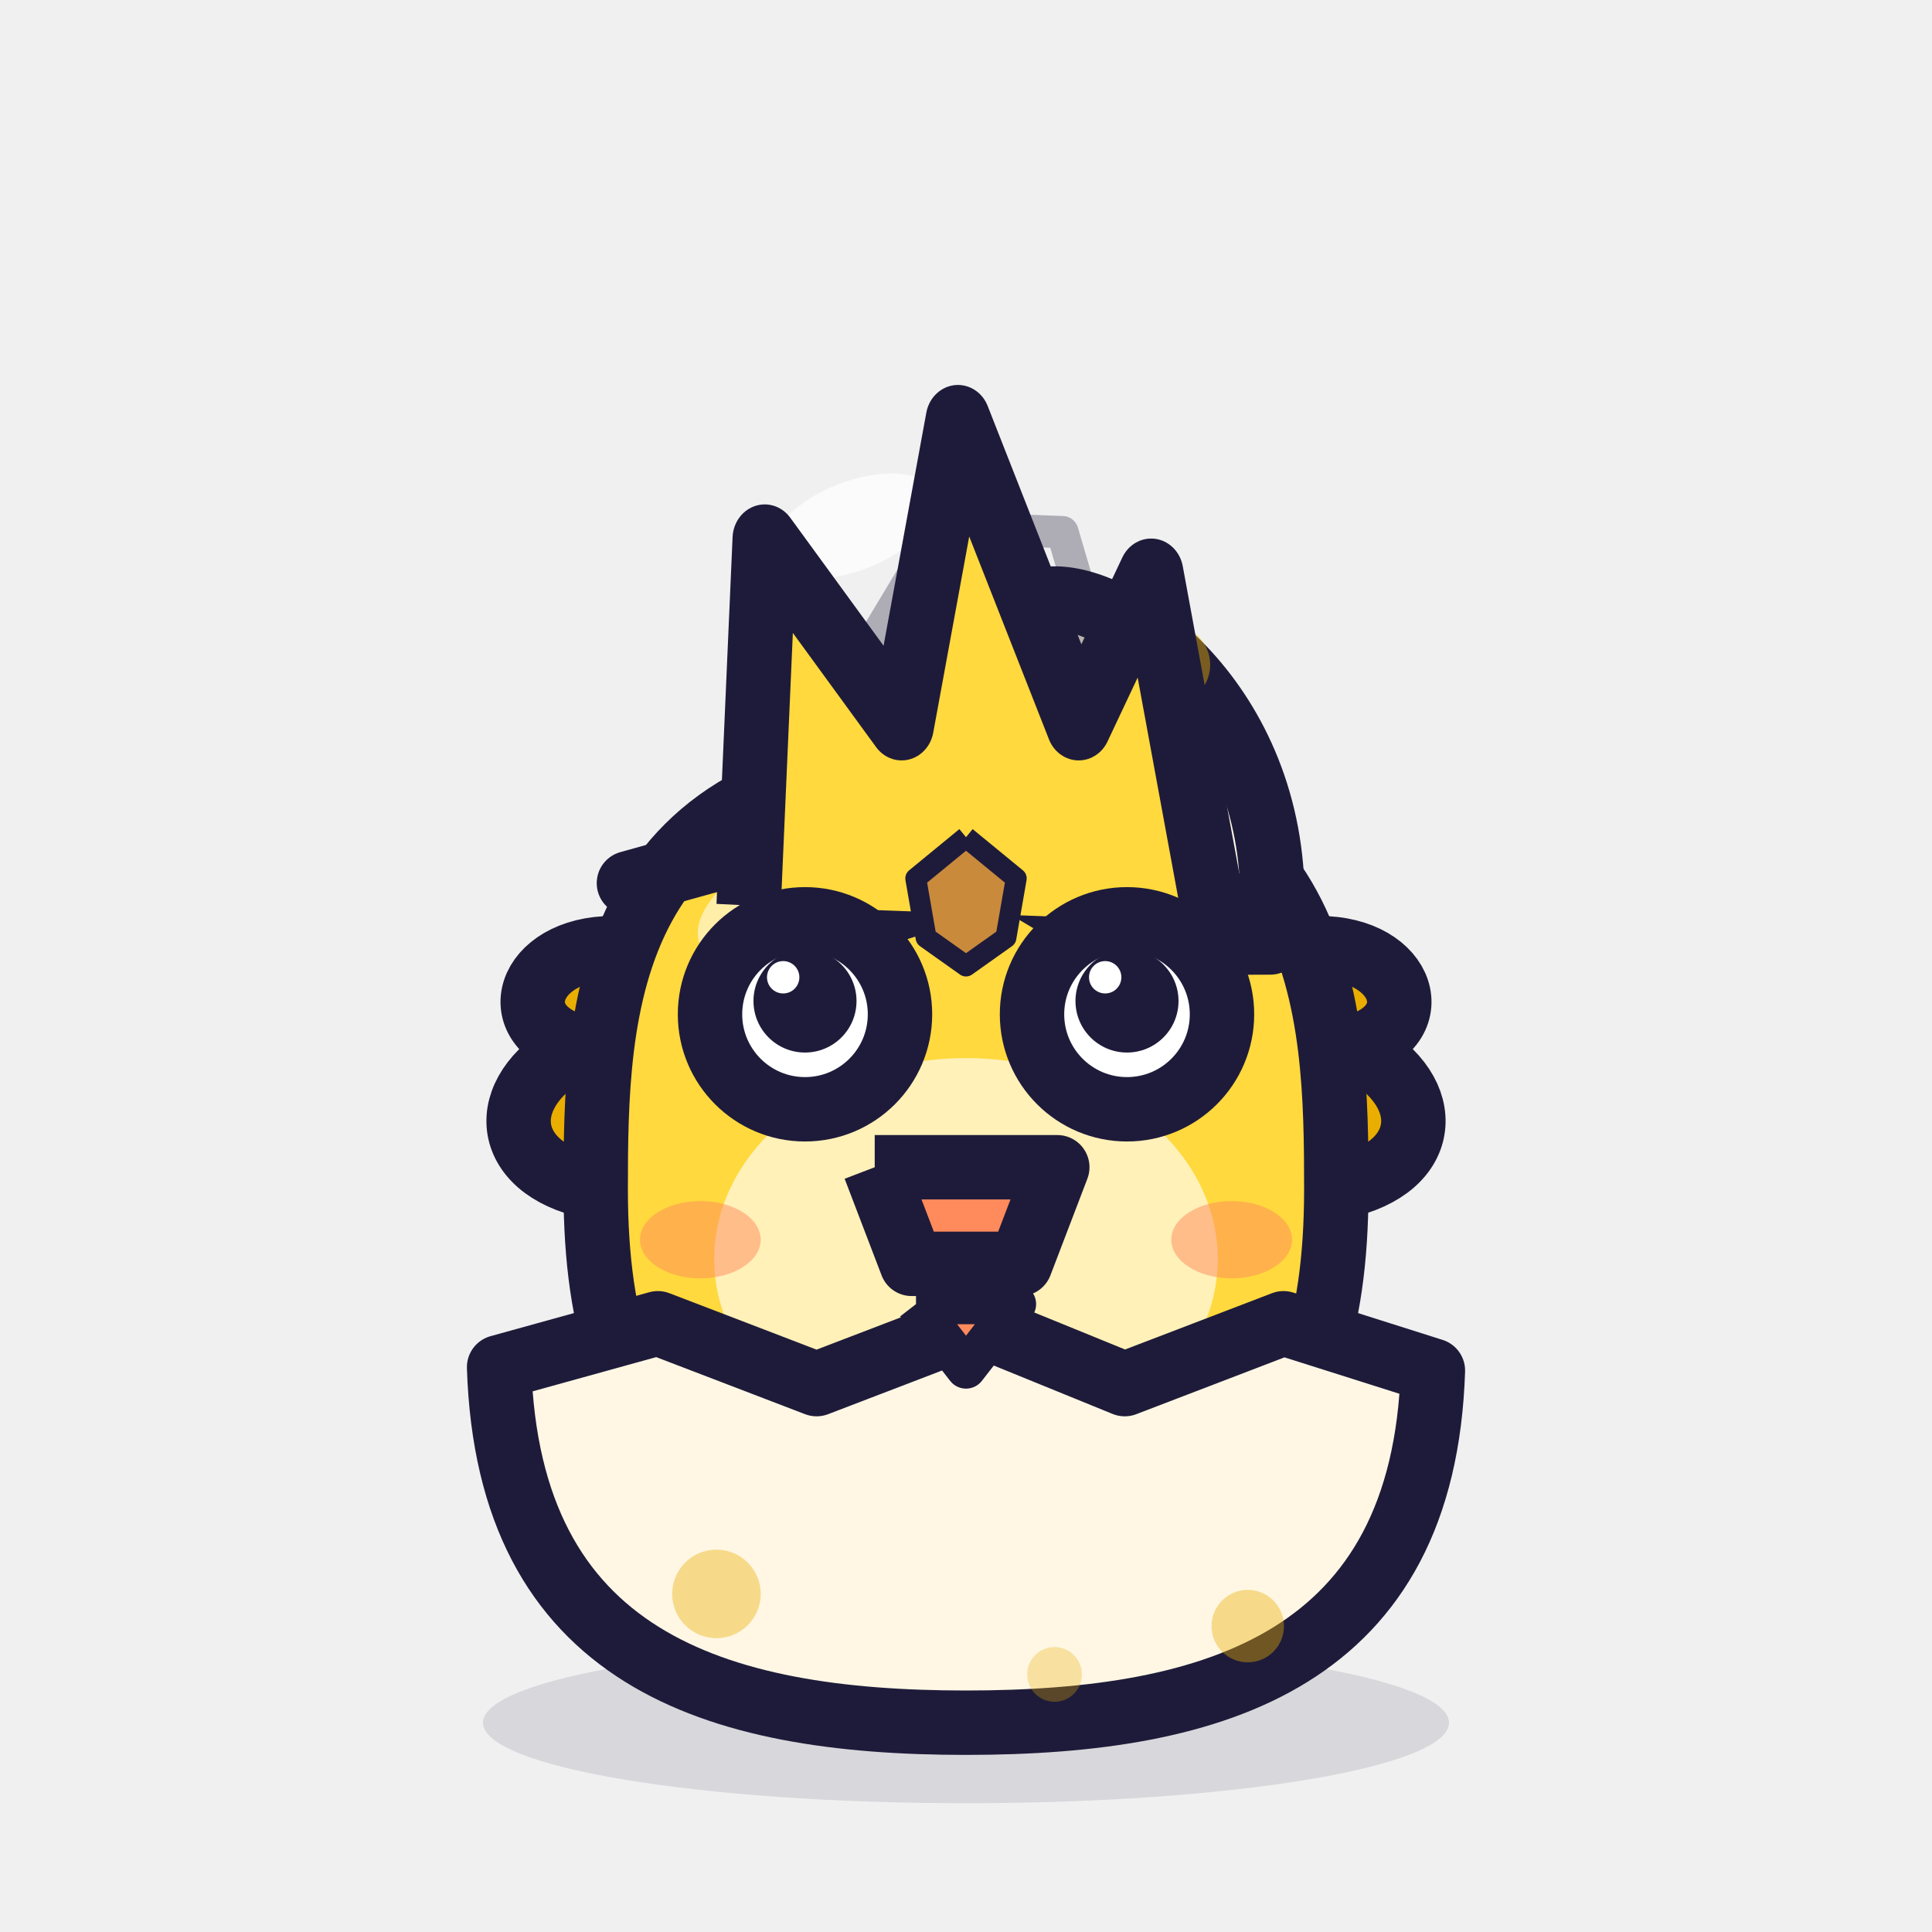
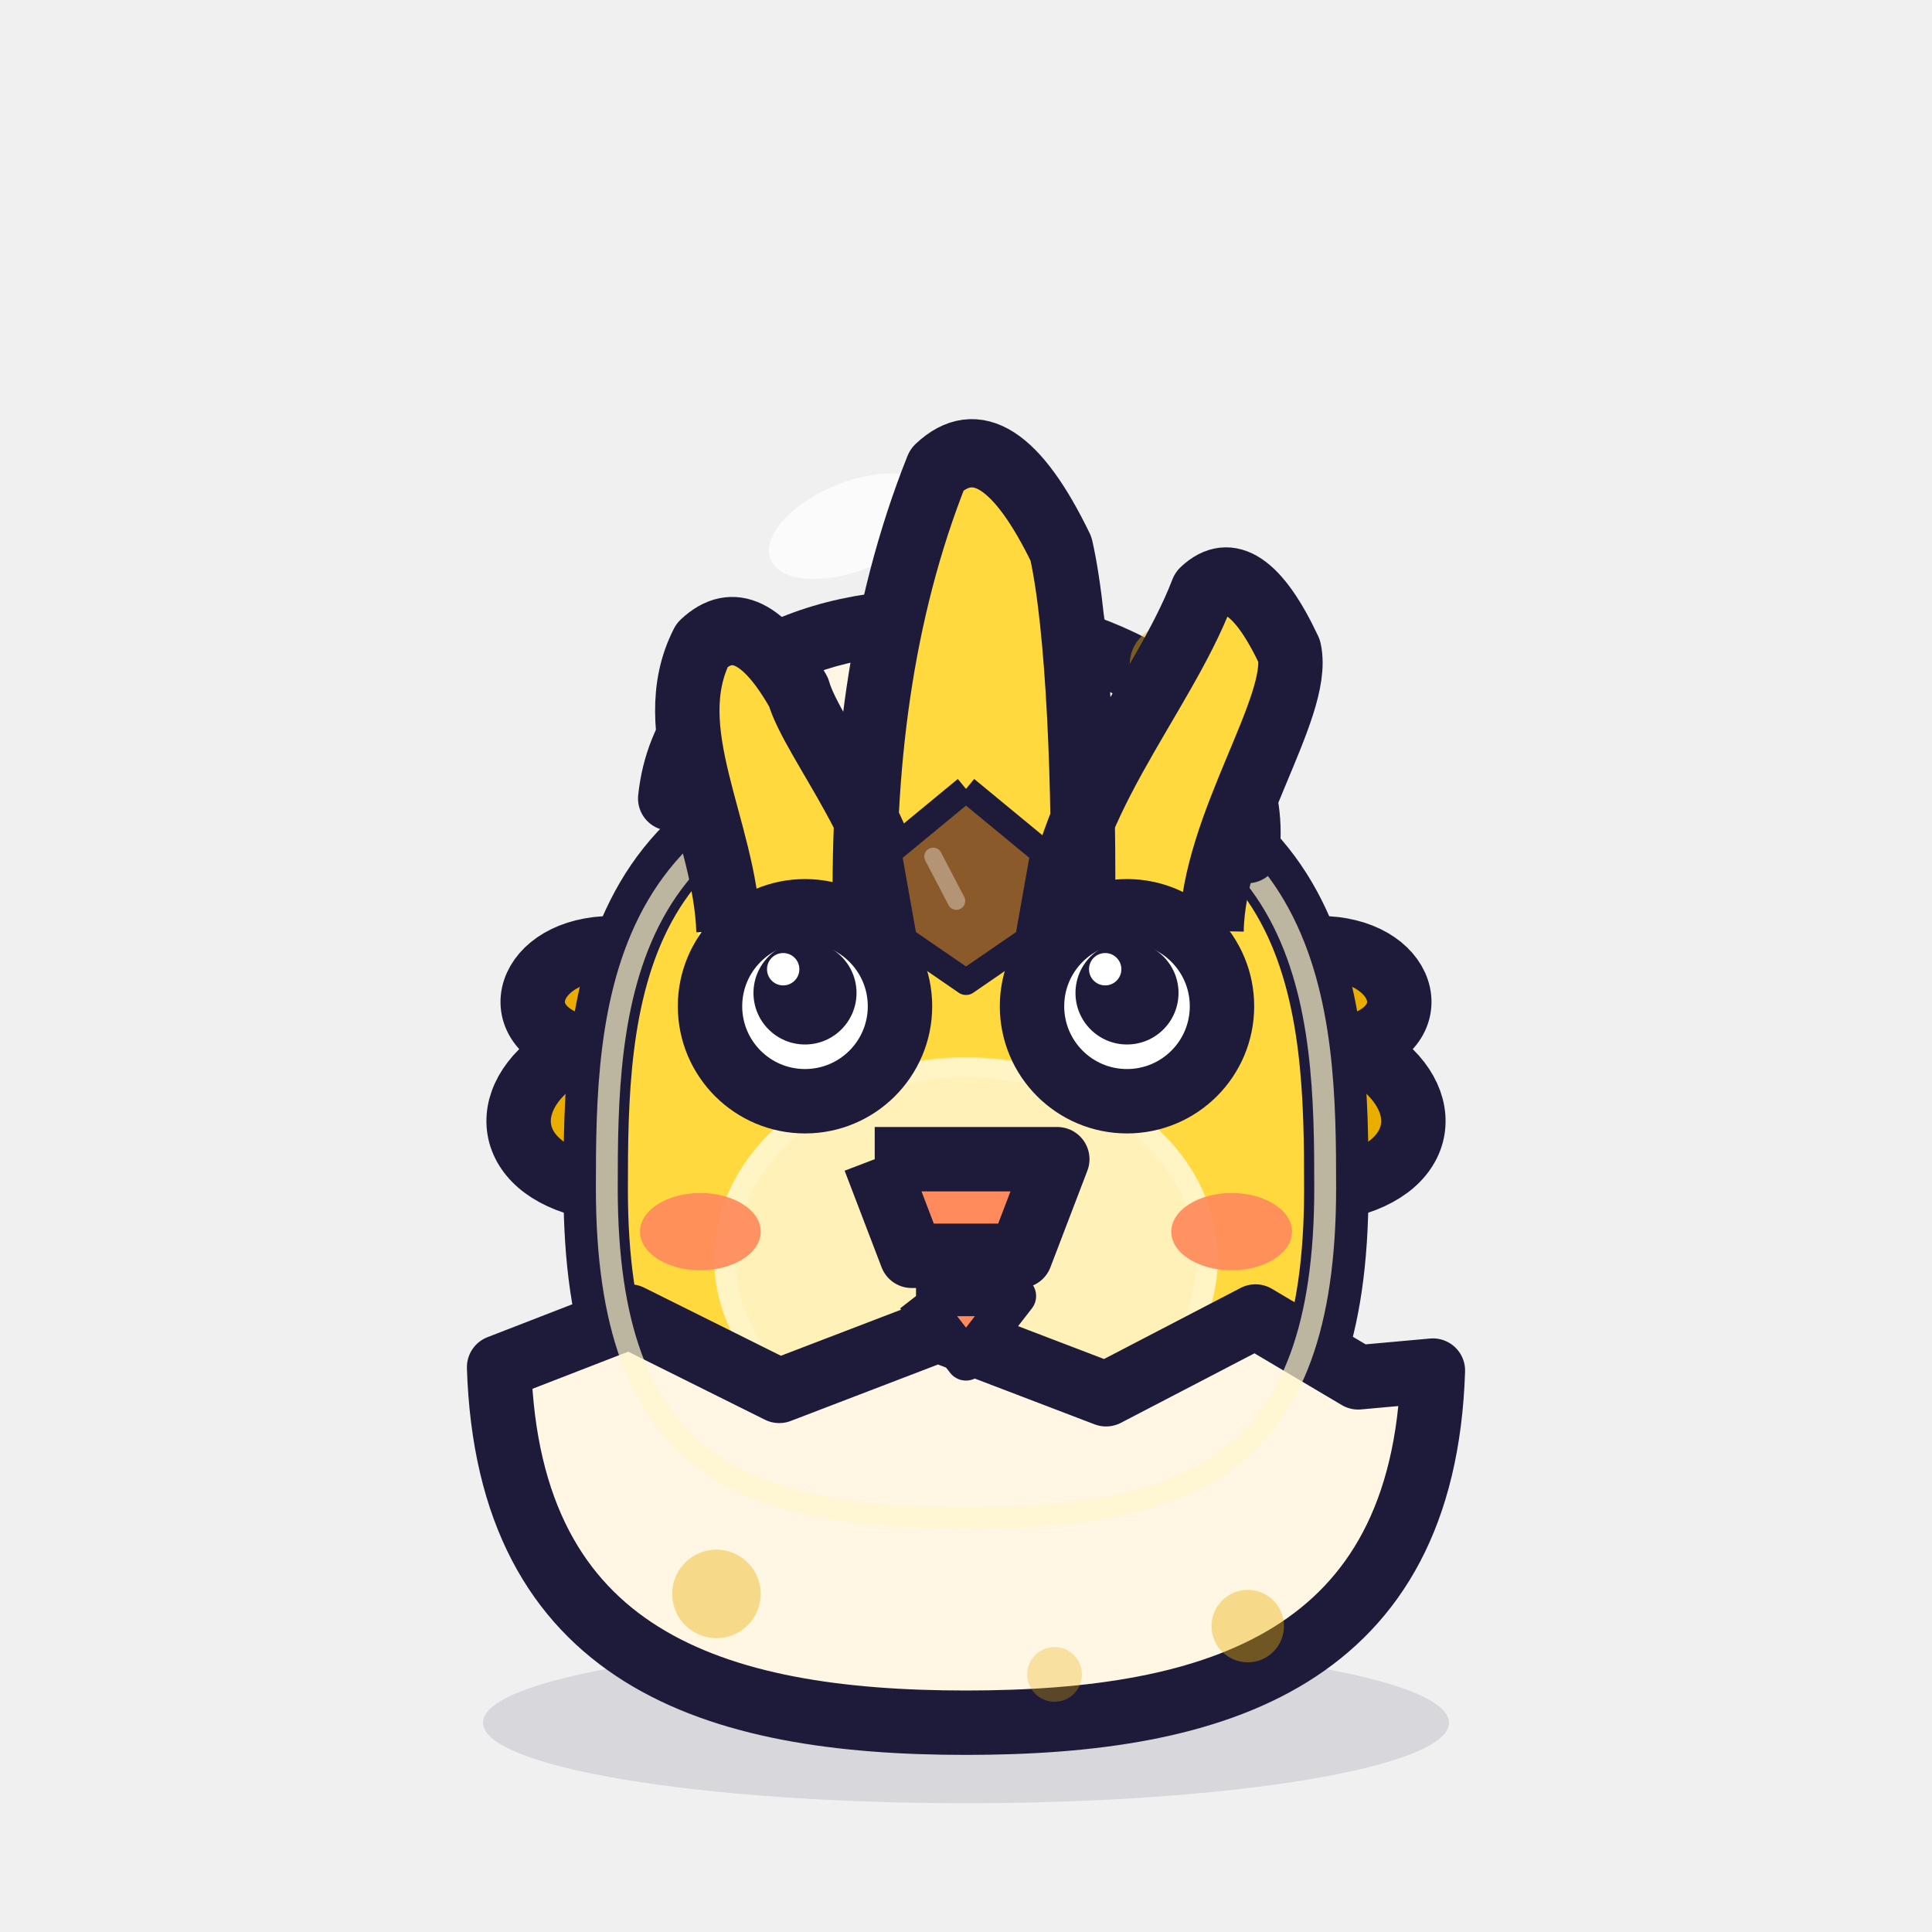
<svg xmlns="http://www.w3.org/2000/svg" viewBox="0 0 240 240" width="240" height="240" role="img" aria-label="Pip v2 B Bolt · hatchling · eating 1">
  <g id="shadow">
    <ellipse cx="120" cy="214" rx="60" ry="10" fill="#1E1B3A" opacity="0.12" />
  </g>
  <g id="tail" opacity="0" />
  <g id="wing_l" fill="#E9AE00" stroke="#1E1B3A" stroke-width="8" stroke-linejoin="round">
    <path d="M 8.1 -17.5 L -2.43 -17.5 C -13.23 -17.5 -16.2 -7.7 -6.75 -5.25 C -16.74 -0.35 -16.74 9.1 -6.21 11.9 L -1.62 17.5 L 8.1 17.5 C 11.88 6.3 11.88 -6.3 8.1 -17.5 Z" transform="translate(78.6 135.28)" />
  </g>
  <g id="wing_r" fill="#E9AE00" stroke="#1E1B3A" stroke-width="8" stroke-linejoin="round">
    <path d="M 8.1 -17.5 L -2.43 -17.5 C -13.23 -17.5 -16.2 -7.7 -6.75 -5.25 C -16.74 -0.35 -16.74 9.1 -6.21 11.9 L -1.62 17.5 L 8.1 17.5 C 11.88 6.3 11.88 -6.3 8.1 -17.5 Z" transform="translate(161.4 135.28)translate(0 0)scale(-1 1)translate(0 0)" />
  </g>
  <g id="body">
    <path d="M 120 94 C 165.54 94 166 125.68 166 147.76 C 166 183.28 148.98 190 120 190 C 91.02 190 74 183.28 74 147.76 C 74 125.68 74.46 94 120 94 Z" fill="#FFD93D" stroke="#1E1B3A" stroke-width="8" />
  </g>
  <g id="belly">
    <ellipse cx="120" cy="156.4" rx="31.28" ry="24.96" fill="#FFF1B8" />
+     <g transform="translate(120 156.4) scale(0.955) translate(-120 -156.4)">
+       <path d="M 88.72 156.4 A 31.28 24.96 0 1 0 151.28 156.4 A 31.28 24.96 0 1 0 88.72 156.4 Z" fill="none" stroke="#FFF6CC" stroke-width="2.6" opacity="0.62" />
+     </g>
  </g>
  <g id="highlight">
-     <ellipse cx="99.76" cy="112.24" rx="13.8" ry="7.2" fill="#FFFFFF" opacity="0.55" transform="rotate(-22 99.76 112.24)" />
+     <ellipse cx="100.68" cy="112.24" rx="14.72" ry="7.36" fill="#FFFFFF" opacity="0.55" transform="rotate(-22 100.68 112.24)" />
  </g>
  <g id="shell_bottom" fill="#FFF7E4" stroke="#1E1B3A" stroke-width="8" stroke-linejoin="round">
-     <path d="M 62 169.84 L 81.72 164.38 L 101.44 171.94 L 121.16 164.38 L 139.72 171.94 L 159.44 164.38 L 178 170.26 C 176.84 206 151.32 214 120 214 C 88.68 214 63.16 206 62 169.84 Z" />
+     <path d="M 62 169.84 L 78.24 163.54 L 96.8 172.78 L 116.52 165.22 L 137.4 173.2 L 155.96 163.54 L 168.72 171.1 L 178 170.26 C 176.84 206 151.32 214 120 214 C 88.68 214 63.16 206 62 169.84 Z" />
    <circle cx="89" cy="198" r="5.5" fill="#E9AE00" stroke="none" opacity="0.4" />
    <circle cx="155" cy="202" r="4.5" fill="#E9AE00" stroke="none" opacity="0.4" />
    <circle cx="131" cy="208" r="3.4" fill="#E9AE00" stroke="none" opacity="0.3" />
  </g>
  <g id="feet" opacity="0" />
+   <g id="rim">
+     <g transform="translate(120 142) scale(0.97) translate(-120 -142)">
+       <path d="M 120 94 C 165.54 94 166 125.68 166 147.76 C 166 183.28 148.98 190 120 190 C 91.02 190 74 183.28 74 147.76 C 74 125.68 74.46 94 120 94 Z" fill="none" stroke="#FFF6CC" stroke-width="2.8" opacity="0.7" />
+     </g>
+   </g>
  <g id="shell_top" transform="translate(120 94)rotate(6)translate(-120 -94)" fill="#FFF7E4" stroke="#1E1B3A" stroke-width="8" stroke-linejoin="round">
-     <path d="M 80 114 L 95.2 108 L 110.4 115 L 126.4 108 L 141.6 115 L 160 113 C 80 60 160 60 160 113 L 141.6 115 L 126.4 108 L 110.4 115 L 95.2 108 L 80 114 Z" />
+     <path d="M 84 103 C 84 69 156 69 156 102 L 147.36 93 L 135.84 104 L 123.6 97 L 112.8 104 L 99.84 94 L 84 103 Z" />
    <path d="M 107 81 L 114 66 L 129 65 L 136 82" fill="none" stroke="#1E1B3A" stroke-width="4" stroke-linecap="round" opacity="0.32" />
    <circle cx="144" cy="80" r="5" fill="#E9AE00" stroke="none" opacity="0.45" />
    <ellipse cx="103" cy="67" rx="11" ry="5.5" fill="#FFFFFF" stroke="none" opacity="0.7" transform="rotate(-28 103 67)" />
  </g>
  <g id="head_tuft" transform="translate(120 104)scale(1 1.06)translate(-120 -104)">
-     <path d="M -27 8 L -25 -35 L -8 -13 L -1 -49 L 14 -13 L 23 -31 L 31 10" transform="translate(120 104)" fill="#FFD93D" stroke="#1E1B3A" stroke-width="8" stroke-linejoin="round" />
+     <path d="M -29.5 11 C -29.92 -0.9 -38.23 -12.45 -32.77 -22.53 Q -27.1 -27.57 -20.8 -17 C -19.12 -11.4 -8.29 0.5 -8.5 11 M -12.5 11 C -13.04 -8.04 -10.61 -26.52 -3.59 -43.11 Q 3.7 -49.59 11.8 -33.8 C 13.96 -24.84 14.77 -5.8 14.5 11 M 11.5 11 C 11.12 -2.94 24.39 -16.47 29.33 -28.67 Q 34.46 -33.23 40.16 -21.8 C 41.68 -15.24 30.69 -1.3 30.5 11" transform="translate(120 104)" fill="#FFD93D" stroke="#1E1B3A" stroke-width="8" stroke-linejoin="round" />
  </g>
-   <g id="head" transform="translate(0 -5)">
+   <g id="head" transform="translate(0 -6)">
    <g id="cheek_l">
-       <ellipse cx="87" cy="159" rx="7.5" ry="4.8" fill="#FF8A5B" opacity="0.5" />
+       <ellipse cx="87" cy="159" rx="7.5" ry="4.8" fill="#FF8A5B" opacity="0.92" />
    </g>
    <g id="cheek_r">
-       <ellipse cx="153" cy="159" rx="7.5" ry="4.8" fill="#FF8A5B" opacity="0.5" />
+       <ellipse cx="153" cy="159" rx="7.5" ry="4.8" fill="#FF8A5B" opacity="0.92" />
    </g>
    <g id="brow_l" fill="none" stroke="#1E1B3A" stroke-width="6.5" stroke-linecap="round" />
    <g id="brow_r" fill="none" stroke="#1E1B3A" stroke-width="6.5" stroke-linecap="round" />
    <g id="eye_l" data-eye="l" transform="translate(100 131)">
      <g id="open" opacity="1">
        <circle cx="0" cy="0" r="11.8" fill="#FFFFFF" stroke="#1E1B3A" stroke-width="8" />
        <circle cx="0" cy="-1.65" r="6.4" fill="#1E1B3A" />
        <circle cx="-2.71" cy="-4.6" r="2.01" fill="#FFFFFF" />
      </g>
      <g id="closed" opacity="0">
        <path d="M -9.68 1.42 L 0 -4.25 L 9.68 1.42" fill="none" stroke="#1E1B3A" stroke-width="8" stroke-linecap="round" />
      </g>
      <g id="happy" opacity="0">
        <path d="M -9.68 4.96 L 0 -8.26 L 9.68 4.96" fill="none" stroke="#1E1B3A" stroke-width="9" stroke-linecap="round" />
      </g>
      <g id="sleepy" opacity="0">
        <path d="M -9.68 -0.94 L 0 6.14 L 9.68 -0.94" fill="none" stroke="#1E1B3A" stroke-width="8" stroke-linecap="round" />
        <path d="M 9.68 0 L 14.68 -4.72" fill="none" stroke="#1E1B3A" stroke-width="8" stroke-linecap="round" />
      </g>
      <g id="surprised" opacity="0">
        <circle cx="0" cy="0" r="13.69" fill="#FFFFFF" stroke="#1E1B3A" stroke-width="8" />
        <circle cx="0" cy="-1.65" r="4.22" fill="#1E1B3A" />
        <circle cx="-2.71" cy="-4.6" r="2.48" fill="#FFFFFF" />
      </g>
      <g id="wink" opacity="0">
        <path d="M -9.68 1.65 L 0 -3.54 L 9.68 1.65" fill="none" stroke="#1E1B3A" stroke-width="8" stroke-linecap="round" />
        <path d="M 9.68 0 L 14.68 -4.72" fill="none" stroke="#1E1B3A" stroke-width="8" stroke-linecap="round" />
      </g>
    </g>
    <g id="eye_r" data-eye="r" transform="translate(140 131)">
      <g id="open" opacity="1">
        <circle cx="0" cy="0" r="11.8" fill="#FFFFFF" stroke="#1E1B3A" stroke-width="8" />
        <circle cx="0" cy="-1.65" r="6.4" fill="#1E1B3A" />
        <circle cx="-2.71" cy="-4.6" r="2.01" fill="#FFFFFF" />
      </g>
      <g id="closed" opacity="0">
        <path d="M -9.68 1.42 L 0 -4.25 L 9.68 1.42" fill="none" stroke="#1E1B3A" stroke-width="8" stroke-linecap="round" />
      </g>
      <g id="happy" opacity="0">
        <path d="M -9.68 4.96 L 0 -8.26 L 9.68 4.96" fill="none" stroke="#1E1B3A" stroke-width="9" stroke-linecap="round" />
      </g>
      <g id="sleepy" opacity="0">
        <path d="M -9.68 -0.94 L 0 6.14 L 9.68 -0.94" fill="none" stroke="#1E1B3A" stroke-width="8" stroke-linecap="round" />
        <path d="M 9.68 0 L 14.68 -4.72" fill="none" stroke="#1E1B3A" stroke-width="8" stroke-linecap="round" />
      </g>
      <g id="surprised" opacity="0">
        <circle cx="0" cy="0" r="13.69" fill="#FFFFFF" stroke="#1E1B3A" stroke-width="8" />
        <circle cx="0" cy="-1.65" r="4.22" fill="#1E1B3A" />
        <circle cx="-2.71" cy="-4.6" r="2.48" fill="#FFFFFF" />
      </g>
      <g id="wink" opacity="0">
        <path d="M -9.68 1.65 L 0 -3.54 L 9.68 1.65" fill="none" stroke="#1E1B3A" stroke-width="8" stroke-linecap="round" />
        <path d="M -9.68 0 L -14.68 -4.72" fill="none" stroke="#1E1B3A" stroke-width="8" stroke-linecap="round" />
      </g>
    </g>
    <g id="beak_top">
      <path d="M -11.34 -5 L 11.34 -5 L 6.75 7 L -6.75 7 L -11.34 -5" transform="translate(120 155)" fill="#FF8A5B" stroke="#1E1B3A" stroke-width="8" stroke-linejoin="round" />
    </g>
    <g id="beak_bottom">
      <path d="M -6.21 12 L 6.21 12 L 0 20 L -6.21 12" transform="translate(120 155)" fill="#FF8A5B" stroke="#1E1B3A" stroke-width="5" stroke-linejoin="round" />
    </g>
  </g>
  <g id="accessory_head" />
  <g id="accessory_neck" />
  <g id="accessory_face" />
  <g id="fx">
-     <g id="fx_seed_0" transform="translate(120 112)">
-       <path d="M 0 -8 L 6.24 -2.88 L 4.96 4.48 L 0 8 L -4.96 4.48 L -6.24 -2.88 L 0 -8" fill="#C98A3C" stroke="#1E1B3A" stroke-width="2.6" stroke-linejoin="round" />
+     <g id="fx_seed_0" transform="translate(120 110)">
+       <path d="M 0 -12 L 9.6 -4.08 L 7.68 6.72 L 0 12 L -7.68 6.72 L -9.6 -4.08 L 0 -12" fill="#8B5A2B" stroke="#1E1B3A" stroke-width="3.2" stroke-linejoin="round" />
+       <path d="M -4.08 -3.6 L -1.2 1.92" fill="none" stroke="#FFFFFF" stroke-width="2.2" opacity="0.35" stroke-linecap="round" />
    </g>
  </g>
</svg>
